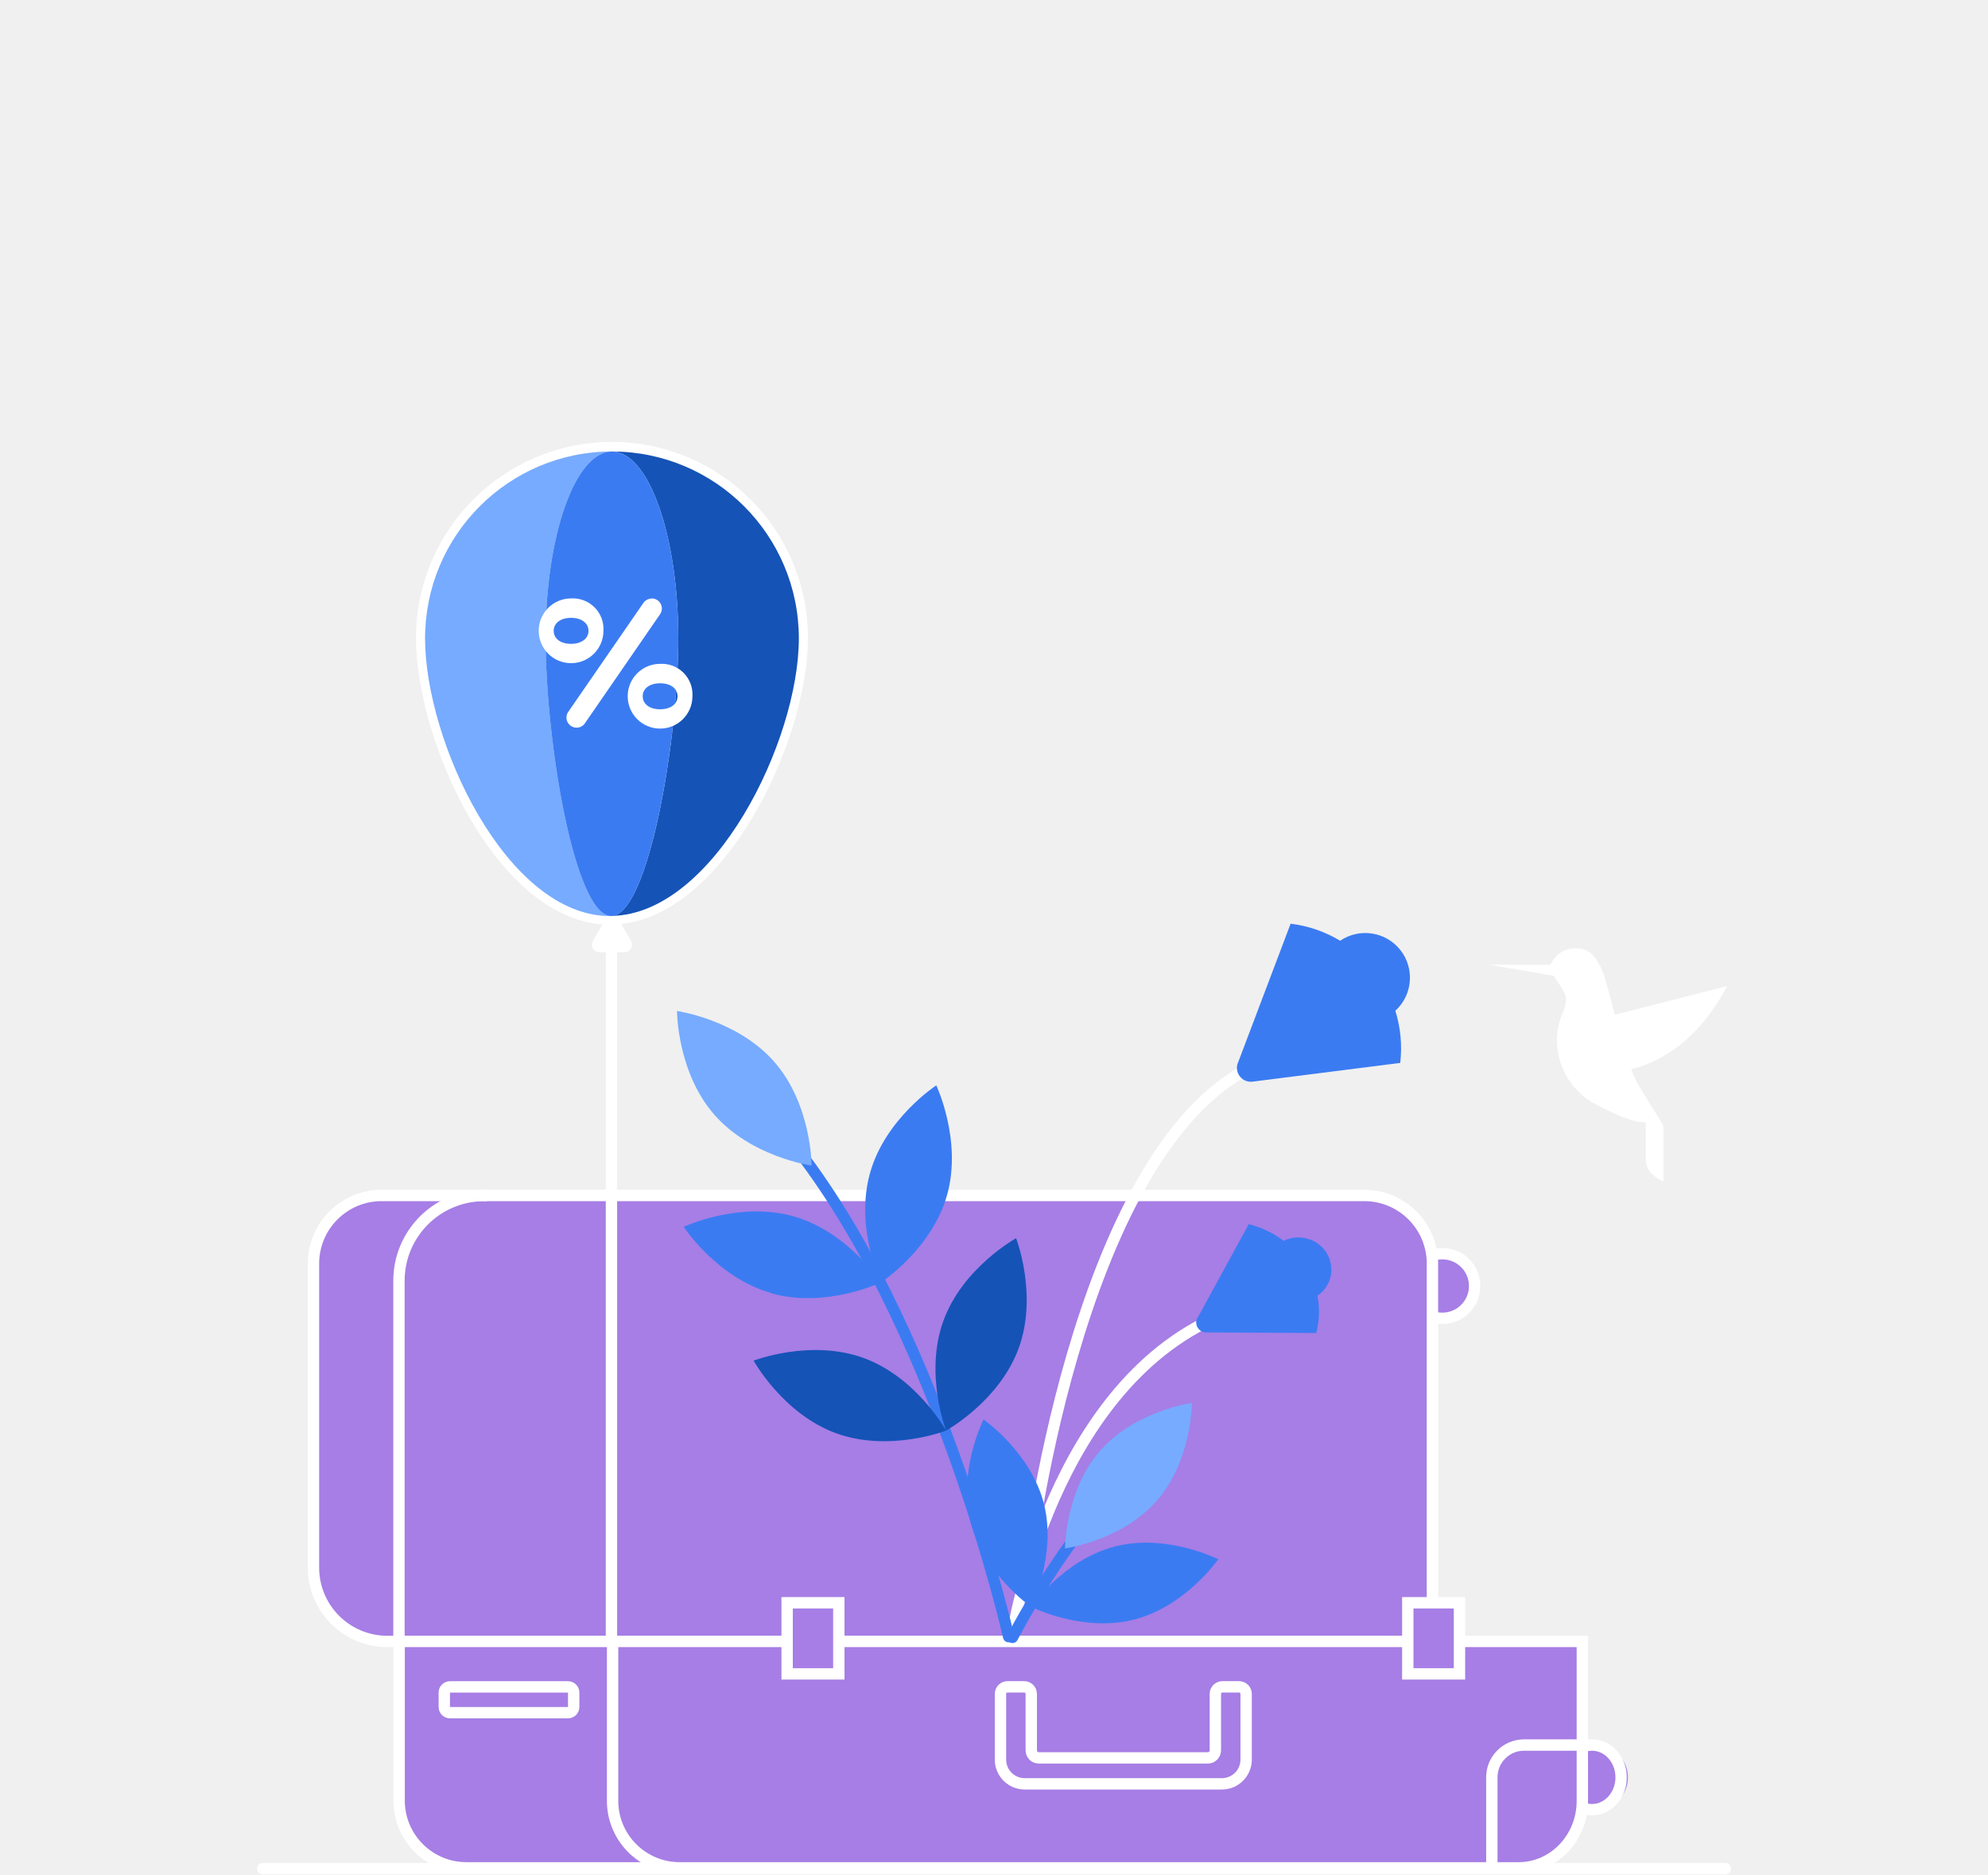
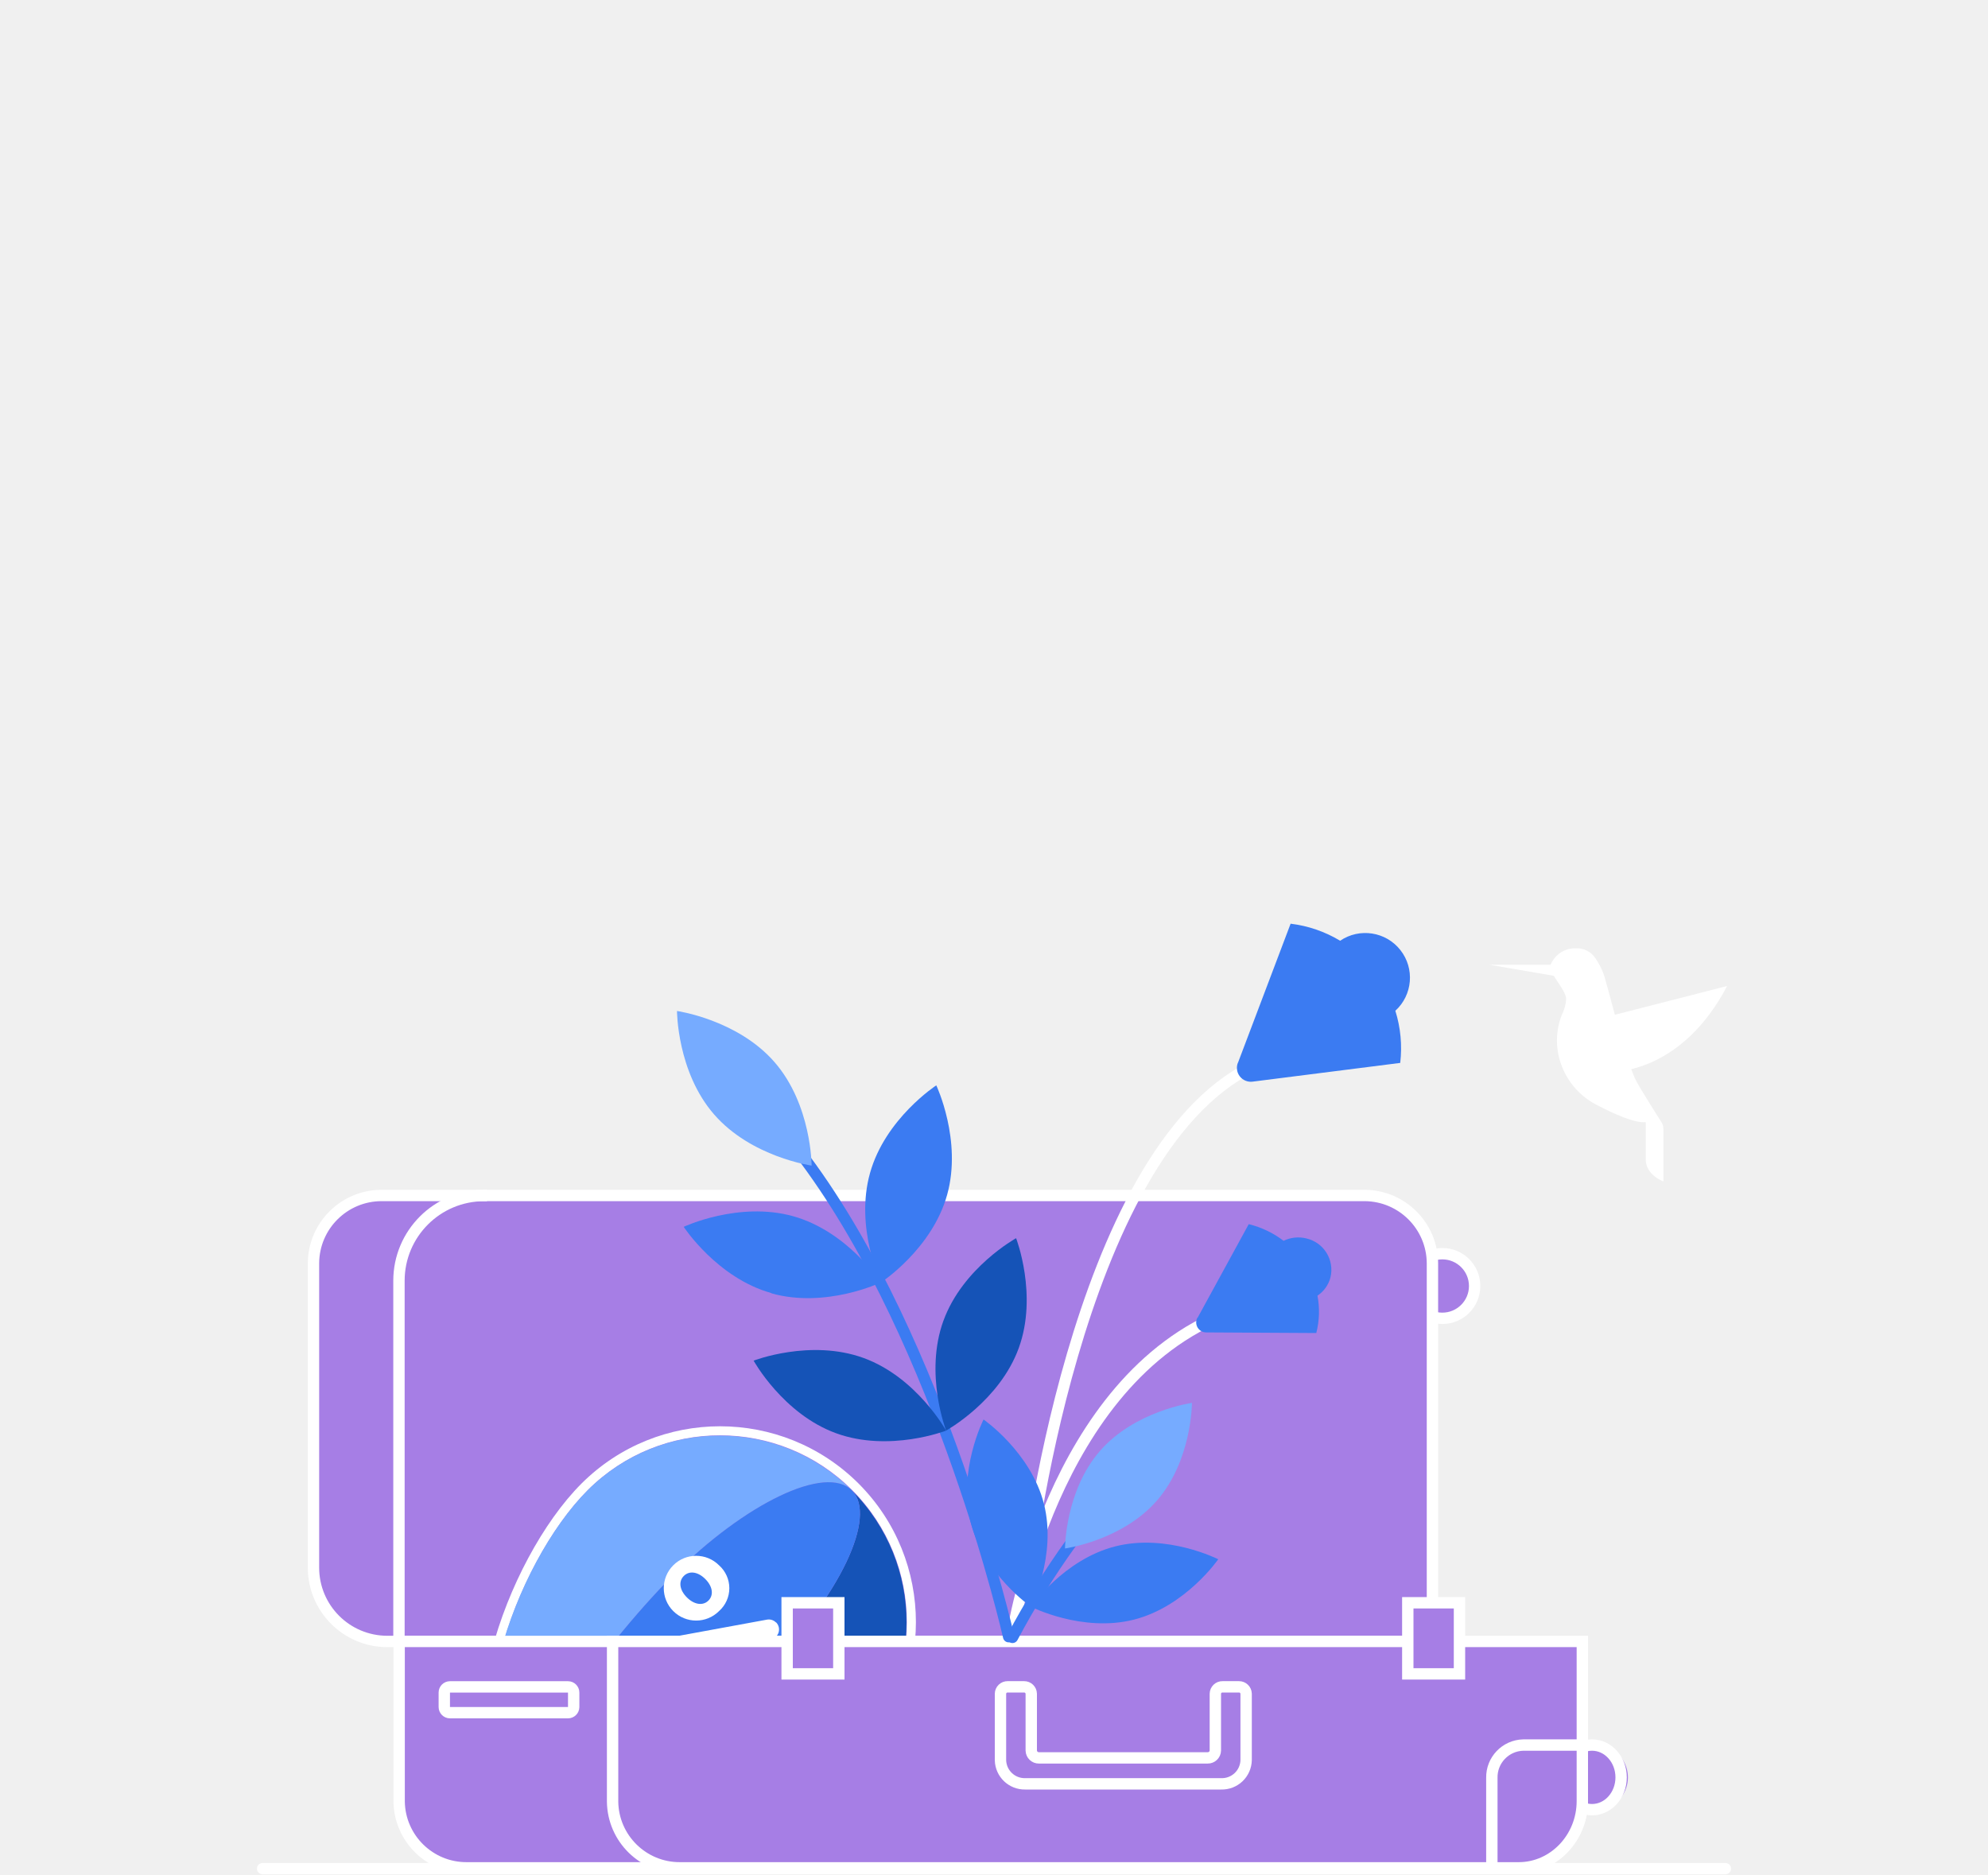
<svg xmlns="http://www.w3.org/2000/svg" viewBox="0 0 350 330">
  <g>
    <path d="M253.93,232.11a5.69,5.69,0,1,0-5.69-5.69,5.69,5.69,0,0,0,5.69,5.69" fill="#a67ee5" />
    <circle cx="253.93" cy="226.42" r="5.69" fill="none" stroke="#fff" stroke-miterlimit="10" stroke-width="2" />
    <path d="M240.3,210.48H67.19a12,12,0,0,0-12,11.9V276a13,13,0,0,0,13,13h184V222.38a12,12,0,0,0-11.94-11.9" fill="#a67ee5" />
    <path d="M240.3,210.48H67.19a12,12,0,0,0-12,11.9V276a13,13,0,0,0,13,13h184V222.38A12,12,0,0,0,240.3,210.48Z" fill="none" stroke="#fff" stroke-miterlimit="10" stroke-width="2" />
    <path d="M70.24,289V225.49a15,15,0,0,1,15-15h0.5" fill="none" stroke="#fff" stroke-width="2" />
  </g>
  <g>
    <path d="M180.73,277.8s8.3-74.59,39.71-90" fill="none" stroke="#fff" stroke-linecap="round" stroke-linejoin="round" stroke-width="2" />
    <path d="M217.95,187.12l9.27-24.49a22,22,0,0,1,8.72,3,7.87,7.87,0,0,1,9.72,12.33,22.14,22.14,0,0,1,.86,9.18l-26,3.3a2.45,2.45,0,0,1-2.6-3.29" fill="#3b7bf2" />
    <path d="M178.24,287.63s6.89-44.68,37.95-56.53" fill="none" stroke="#fff" stroke-linecap="round" stroke-linejoin="round" stroke-width="2" />
    <path d="M210.85,232l9-16.47a16.66,16.66,0,0,1,6.13,2.93,5.93,5.93,0,0,1,4-.42,5.67,5.67,0,0,1,4.26,6.85,5.54,5.54,0,0,1-2.29,3.23,15.1,15.1,0,0,1-.21,6.58l-19.34-.11a1.76,1.76,0,0,1-1.6-2.58" fill="#3b7bf2" />
  </g>
-   <g>
+   <g transform="translate(130 130) rotate(45)">
+     <animateTransform id="baloon" attributeName="transform" type="translate" values="0 130; 0 0" dur="1s" repeatCount="1" fill="freeze" />
+     <animateTransform attributeName="transform" type="rotate" values="15 41 166.71; 0 41 166.71; -15 41 166.71; 15 41 166.71;" dur="2s" repeatCount="1" additive="sum" begin="baloon.end-1s" />
    <path d="M106.58,161.87l-2.19,3.79a1.34,1.34,0,0,0,1.17,2h4.37a1.34,1.34,0,0,0,1.16-2l-2.18-3.79a1.35,1.35,0,0,0-2.33,0" fill="#fff" />
    <path d="M107.74,79.42a32.91,32.91,0,0,1,32.9,32.89c0,18.17-15.09,48.89-33.25,48.89s-32.55-30.73-32.55-48.89a32.91,32.91,0,0,1,32.9-32.89m0-1.61a34.54,34.54,0,0,0-34.5,34.5c0,9.51,3.8,22.1,9.68,32.07,7,11.88,15.68,18.42,24.46,18.42s17.6-6.54,24.81-18.4c6.1-10,10.05-22.64,10.05-32.09a34.54,34.54,0,0,0-34.5-34.5" fill="#fff" />
    <path d="M96.06,112.39c0-18.16,5.23-32.89,11.68-32.89a32.91,32.91,0,0,0-32.9,32.89c0,18.17,14.38,48.89,32.55,48.89h0.17c-6.43-.19-11.5-30.77-11.5-48.89" fill="#76abff" />
    <path d="M140.64,112.39a32.91,32.91,0,0,0-32.9-32.89c6.45,0,11.68,14.73,11.68,32.89s-5.29,48.48-11.68,48.87c18-.39,32.9-30.82,32.9-48.87" fill="#1553b7" />
    <path d="M119.42,112.39c0-18.16-5.23-32.89-11.68-32.89S96.06,94.23,96.06,112.39s5.07,48.69,11.5,48.89h0.18c6.39-.4,11.68-30.83,11.68-48.88" fill="#3b7bf2" />
    <path d="M100.54,105.36a5.7,5.7,0,1,0,5.7,5.7,5.39,5.39,0,0,0-5.7-5.7m0,8c-1.86,0-3.06-.93-3.06-2.29s1.21-2.29,3.06-2.29,3.07,0.93,3.07,2.29-1.25,2.29-3.07,2.29" fill="#fff" />
    <path d="M114.74,105.36a1.78,1.78,0,0,1,1.46,2.8L102.87,127.5a1.79,1.79,0,0,1-2.94-2l13.34-19.34a1.77,1.77,0,0,1,1.47-.77" fill="#fff" />
    <path d="M116.21,116.88a5.7,5.7,0,1,0,5.7,5.7,5.4,5.4,0,0,0-5.7-5.7m0,8c-1.86,0-3.06-.93-3.06-2.29s1.21-2.29,3.06-2.29,3.07,0.9,3.07,2.29-1.21,2.29-3.07,2.29" fill="#fff" />
  </g>
-   <line x1="107.65" y1="166.71" x2="107.65" y2="289.02" fill="none" stroke="#fff" stroke-linecap="round" stroke-miterlimit="10" stroke-width="2" />
+   <line x1="107.65" y1="296.71" x2="107.65" y2="289.02" fill="none" stroke="#fff" stroke-linecap="round" stroke-miterlimit="10" stroke-width="2">
+     <animate id="string" attributeName="y1" dur="1s" to="166.71" fill="freeze" />
+     <animate attributeName="x1" dur="1s" values="0; -10; 0" fill="freeze" additive="sum" begin="string.end" />
+   </line>
  <g>
    <path d="M280.29,318.62a5.72,5.72,0,1,0-5.12-5.69,5.43,5.43,0,0,0,5.12,5.69" fill="#a67ee5" />
    <ellipse cx="280.29" cy="312.93" rx="5.12" ry="5.69" fill="none" stroke="#fff" stroke-miterlimit="10" stroke-width="2" />
    <path d="M230.22,328.86h-148a11.85,11.85,0,0,1-11.95-11.67V289H242.16v28.17a11.84,11.84,0,0,1-11.94,11.67" fill="#a67ee5" />
    <path d="M230.22,328.86h-148a11.85,11.85,0,0,1-11.95-11.67V289H242.16v28.17A11.84,11.84,0,0,1,230.22,328.86Z" fill="none" stroke="#fff" stroke-miterlimit="10" stroke-width="2" />
    <path d="M266.72,328.86h-147a11.81,11.81,0,0,1-11.87-11.67V289H278.58v28.17a11.79,11.79,0,0,1-11.86,11.67" fill="#a67ee5" />
    <path d="M266.72,328.86h-147a11.81,11.81,0,0,1-11.87-11.67V289H278.58v28.17A11.79,11.79,0,0,1,266.72,328.86Z" fill="none" stroke="#fff" stroke-miterlimit="10" stroke-width="2" />
    <path d="M215,314.07H180.49a4.27,4.27,0,0,1-4.35-4.16V298.21a1.24,1.24,0,0,1,1.27-1.22h2.88a1.25,1.25,0,0,1,1.27,1.22v10a1.33,1.33,0,0,0,1.35,1.29h29.71a1.33,1.33,0,0,0,1.35-1.29v-10a1.24,1.24,0,0,1,1.27-1.22h2.88a1.25,1.25,0,0,1,1.27,1.22V309.9a4.27,4.27,0,0,1-4.35,4.16" fill="#a67ee5" />
    <path d="M215,314.07H180.49a4.27,4.27,0,0,1-4.35-4.16V298.21a1.24,1.24,0,0,1,1.27-1.22h2.88a1.25,1.25,0,0,1,1.27,1.22v10a1.33,1.33,0,0,0,1.35,1.29h29.71a1.33,1.33,0,0,0,1.35-1.29v-10a1.24,1.24,0,0,1,1.27-1.22h2.88a1.25,1.25,0,0,1,1.27,1.22V309.9A4.27,4.27,0,0,1,215,314.07Z" fill="none" stroke="#fff" stroke-miterlimit="10" stroke-width="2" />
    <rect x="138.58" y="282.19" width="9.1" height="12.52" fill="#a67ee5" />
    <rect x="138.58" y="282.19" width="9.1" height="12.52" fill="none" stroke="#fff" stroke-miterlimit="10" stroke-width="2" />
    <rect x="247.85" y="282.19" width="9.1" height="12.52" fill="#a67ee5" />
    <rect x="247.85" y="282.19" width="9.1" height="12.52" fill="none" stroke="#fff" stroke-miterlimit="10" stroke-width="2" />
    <path d="M278.58,317.11v-9.87h-10.4a5.67,5.67,0,0,0-5.53,5.8v15.82h4.73c6.16,0,11.2-5.29,11.2-11.75" fill="#a67ee5" />
    <path d="M278.58,317.11v-9.87h-10.4a5.67,5.67,0,0,0-5.53,5.8v15.82h4.73C273.54,328.86,278.58,323.58,278.58,317.11Z" fill="none" stroke="#fff" stroke-miterlimit="10" stroke-width="2" />
    <path d="M100,301.54H79.22a1,1,0,0,1-1-1V298a1,1,0,0,1,1-1H100a1,1,0,0,1,1,1v2.58a1,1,0,0,1-1,1" fill="#a67ee5" />
    <path d="M100,301.54H79.22a1,1,0,0,1-1-1V298a1,1,0,0,1,1-1H100a1,1,0,0,1,1,1v2.58A1,1,0,0,1,100,301.54Z" fill="none" stroke="#fff" stroke-miterlimit="10" stroke-width="2" />
  </g>
  <g>
+     <animateTransform attributeName="transform" type="translate" values="0; 50; 0" dur="2s" repeatCount="indefinite" />
+     <animateTransform attributeName="transform" type="rotate" values="0 250 0; 10 50 0; 0 250 0" dur="2s" additive="sum" repeatCount="indefinite" />
    <path d="M279.2,183.8A4.89,4.89,0,0,1,283,179h0l21.07-5.4c-7.78,14.84-19.18,15.07-20,15.07h0a4.9,4.9,0,0,1-4.85-4.9" fill="#fff" />
    <path d="M262.24,169.86l10.76,0a4.65,4.65,0,0,1,4.41-2.9,3.91,3.91,0,0,1,3.48,1.76,13.39,13.39,0,0,1,1.37,2.59c0.63,1.57,4,15.8,5.89,19.16,1.1,2,4.39,7.16,4.39,7.16a2.3,2.3,0,0,1,.31,1.15V208s-3.11-1.08-3.11-3.91v-6.53c-1.91.27-6-1.65-8.33-2.88a12.82,12.82,0,0,1-6.36-6.76,12.33,12.33,0,0,1-.11-9.16,7.13,7.13,0,0,0,.79-2.91c-0.06-1.14-1.39-2.72-2.18-4.05Z" fill="#fff" />
  </g>
  <g>
    <path d="M141.77,204.16c24.1,32.45,35.81,84,35.81,84" fill="none" stroke="#3b7bf2" stroke-linecap="round" stroke-linejoin="round" stroke-width="2" />
    <path d="M125.73,196.22c6.54,7.51,17.16,9,17.16,9s0-10.72-6.53-18.22-17.17-9-17.17-9,0,10.72,6.54,18.22" fill="#76abff" />
    <path d="M153.17,206.54c-2.69,9.58,1.91,19.27,1.91,19.27s9-5.86,11.67-15.45-1.91-19.27-1.91-19.27-9,5.86-11.67,15.45" fill="#3b7bf2" />
    <path d="M135.82,227.71c9.59,2.7,19.26-1.91,19.26-1.91s-5.86-9-15.45-11.67S120.37,216,120.37,216s5.87,9,15.45,11.67" fill="#3b7bf2" />
    <path d="M166.1,232.52c-3.41,9.36.47,19.35,0.47,19.35s9.39-5.18,12.79-14.53S178.89,218,178.89,218s-9.39,5.18-12.79,14.53" fill="#1553b7" />
    <path d="M147.22,252.35c9.36,3.4,19.35-.47,19.35-0.47s-5.18-9.39-14.54-12.79-19.35.47-19.35,0.47,5.18,9.39,14.54,12.79" fill="#1553b7" />
  </g>
  <g>
    <path d="M183.79,264.77c2.3,9.1-2.27,18.12-2.27,18.12s-8.32-5.74-10.63-14.85,2.27-18.12,2.27-18.12,8.32,5.75,10.63,14.85" fill="#3b7bf2" />
    <path d="M199.63,285.16c-9.11,2.31-18.12-2.27-18.12-2.27s5.74-8.32,14.85-10.63,18.12,2.27,18.12,2.27-5.75,8.32-14.85,10.63" fill="#3b7bf2" />
    <path d="M188.56,271.67a144.15,144.15,0,0,0-10.31,16.61" fill="none" stroke="#3b7bf2" stroke-linecap="round" stroke-linejoin="round" stroke-width="2" />
    <path d="M203.69,264.19c-6.17,7.08-16.19,8.44-16.19,8.44s0-10.11,6.16-17.18S209.85,247,209.85,247s0,10.11-6.16,17.19" fill="#76abff" />
  </g>
  <g>
    <line x1="46.24" y1="329" x2="303.76" y2="329" fill="none" stroke="#fff" stroke-linecap="round" stroke-linejoin="round" stroke-width="2" />
  </g>
</svg>
